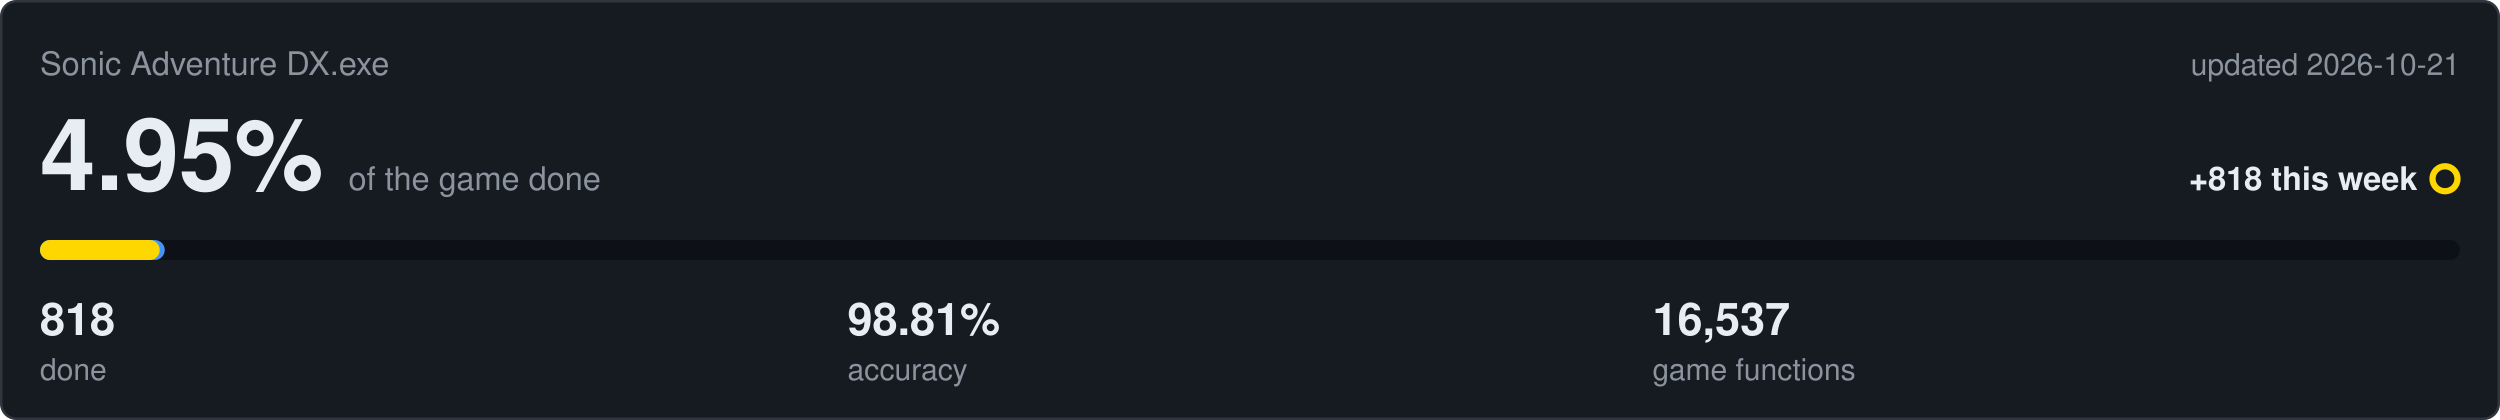
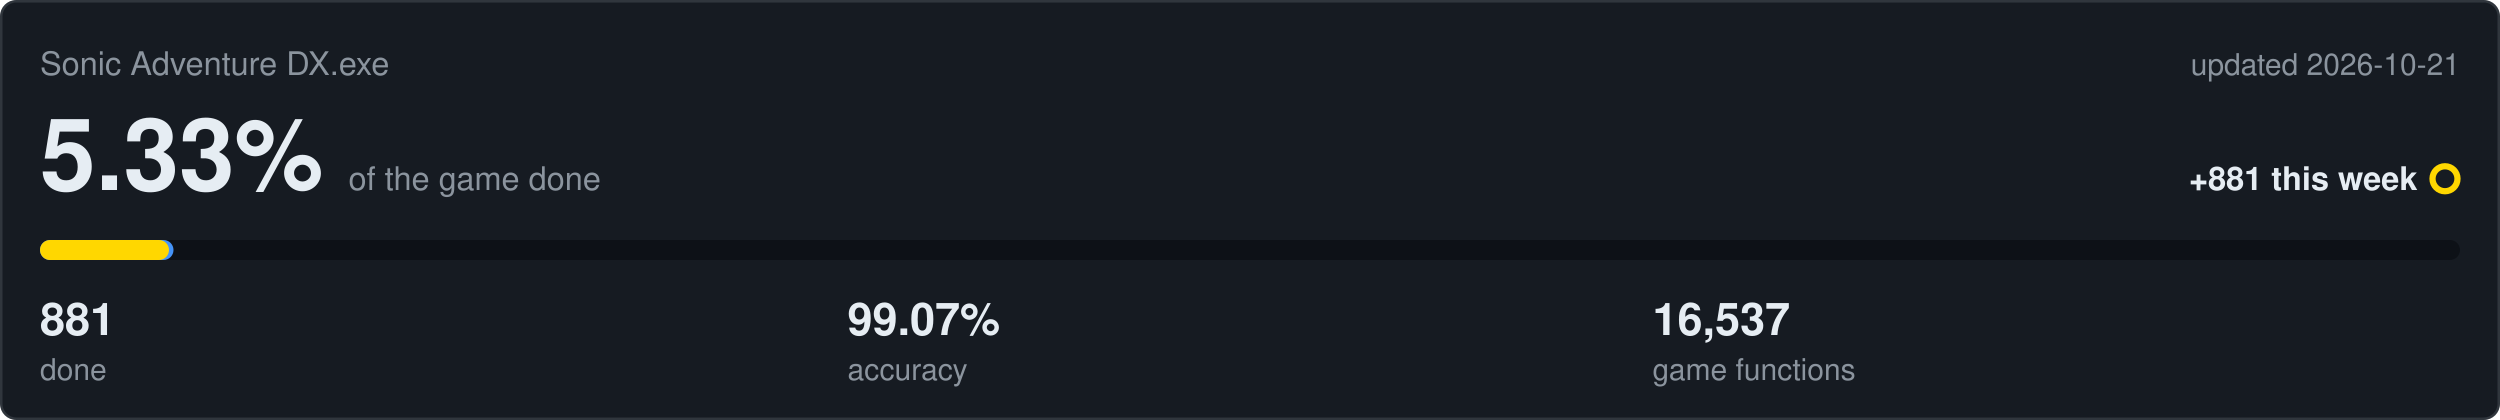
<svg xmlns="http://www.w3.org/2000/svg" viewBox="0 0 1000 168" width="1000" height="168">
  <rect x="0.5" y="0.5" width="999" height="167" rx="6" fill="#161b22" stroke="#30363d" />
  <text x="16" y="30" font-family="Segoe UI,Helvetica,Arial,sans-serif" font-size="13" fill="#8b949e">Sonic Adventure DX.exe</text>
  <text x="984" y="30" text-anchor="end" font-family="Segoe UI,Helvetica,Arial,sans-serif" font-size="12" fill="#8b949e">updated 2026-10-21</text>
-   <text x="16" y="76" font-family="Segoe UI,Helvetica,Arial,sans-serif" font-size="40" font-weight="600" fill="#e6edf3">4.95%<tspan dx="10" font-size="13" font-weight="400" fill="#8b949e">of the game done</tspan>
+   <text x="16" y="76" font-family="Segoe UI,Helvetica,Arial,sans-serif" font-size="40" font-weight="600" fill="#e6edf3">5.33%<tspan dx="10" font-size="13" font-weight="400" fill="#8b949e">of the game done</tspan>
  </text>
-   <text x="967" y="76" text-anchor="end" font-family="Segoe UI,Helvetica,Arial,sans-serif" font-size="13" font-weight="600" fill="#e6edf3">+818 this week</text>
+   <text x="967" y="76" text-anchor="end" font-family="Segoe UI,Helvetica,Arial,sans-serif" font-size="13" font-weight="600" fill="#e6edf3">+881 this week</text>
  <circle cx="978" cy="71.5" r="5" fill="none" stroke="#ffd700" stroke-width="2.5" />
  <rect x="16" y="96" width="968" height="8" rx="4" fill="#0d1117" />
-   <rect x="16" y="96" width="49.9" height="8" rx="4" fill="#4493f8" />
-   <rect x="16" y="96" width="47.9" height="8" rx="4" fill="#ffd700" />
-   <text x="16" y="134" font-family="Segoe UI,Helvetica,Arial,sans-serif" font-size="18" font-weight="600" fill="#e6edf3">818</text>
+   <rect x="16" y="96" width="53.4" height="8" rx="4" fill="#4493f8" />
+   <rect x="16" y="96" width="51.6" height="8" rx="4" fill="#ffd700" />
+   <text x="16" y="134" font-family="Segoe UI,Helvetica,Arial,sans-serif" font-size="18" font-weight="600" fill="#e6edf3">881</text>
  <text x="16" y="152" font-family="Segoe UI,Helvetica,Arial,sans-serif" font-size="12" fill="#8b949e">done</text>
-   <text x="339" y="134" font-family="Segoe UI,Helvetica,Arial,sans-serif" font-size="18" font-weight="600" fill="#e6edf3">98.81%</text>
+   <text x="339" y="134" font-family="Segoe UI,Helvetica,Arial,sans-serif" font-size="18" font-weight="600" fill="#e6edf3">99.07%</text>
  <text x="339" y="152" font-family="Segoe UI,Helvetica,Arial,sans-serif" font-size="12" fill="#8b949e">accuracy</text>
  <text x="661" y="134" font-family="Segoe UI,Helvetica,Arial,sans-serif" font-size="18" font-weight="600" fill="#e6edf3">16,537</text>
  <text x="661" y="152" font-family="Segoe UI,Helvetica,Arial,sans-serif" font-size="12" fill="#8b949e">game functions</text>
</svg>
